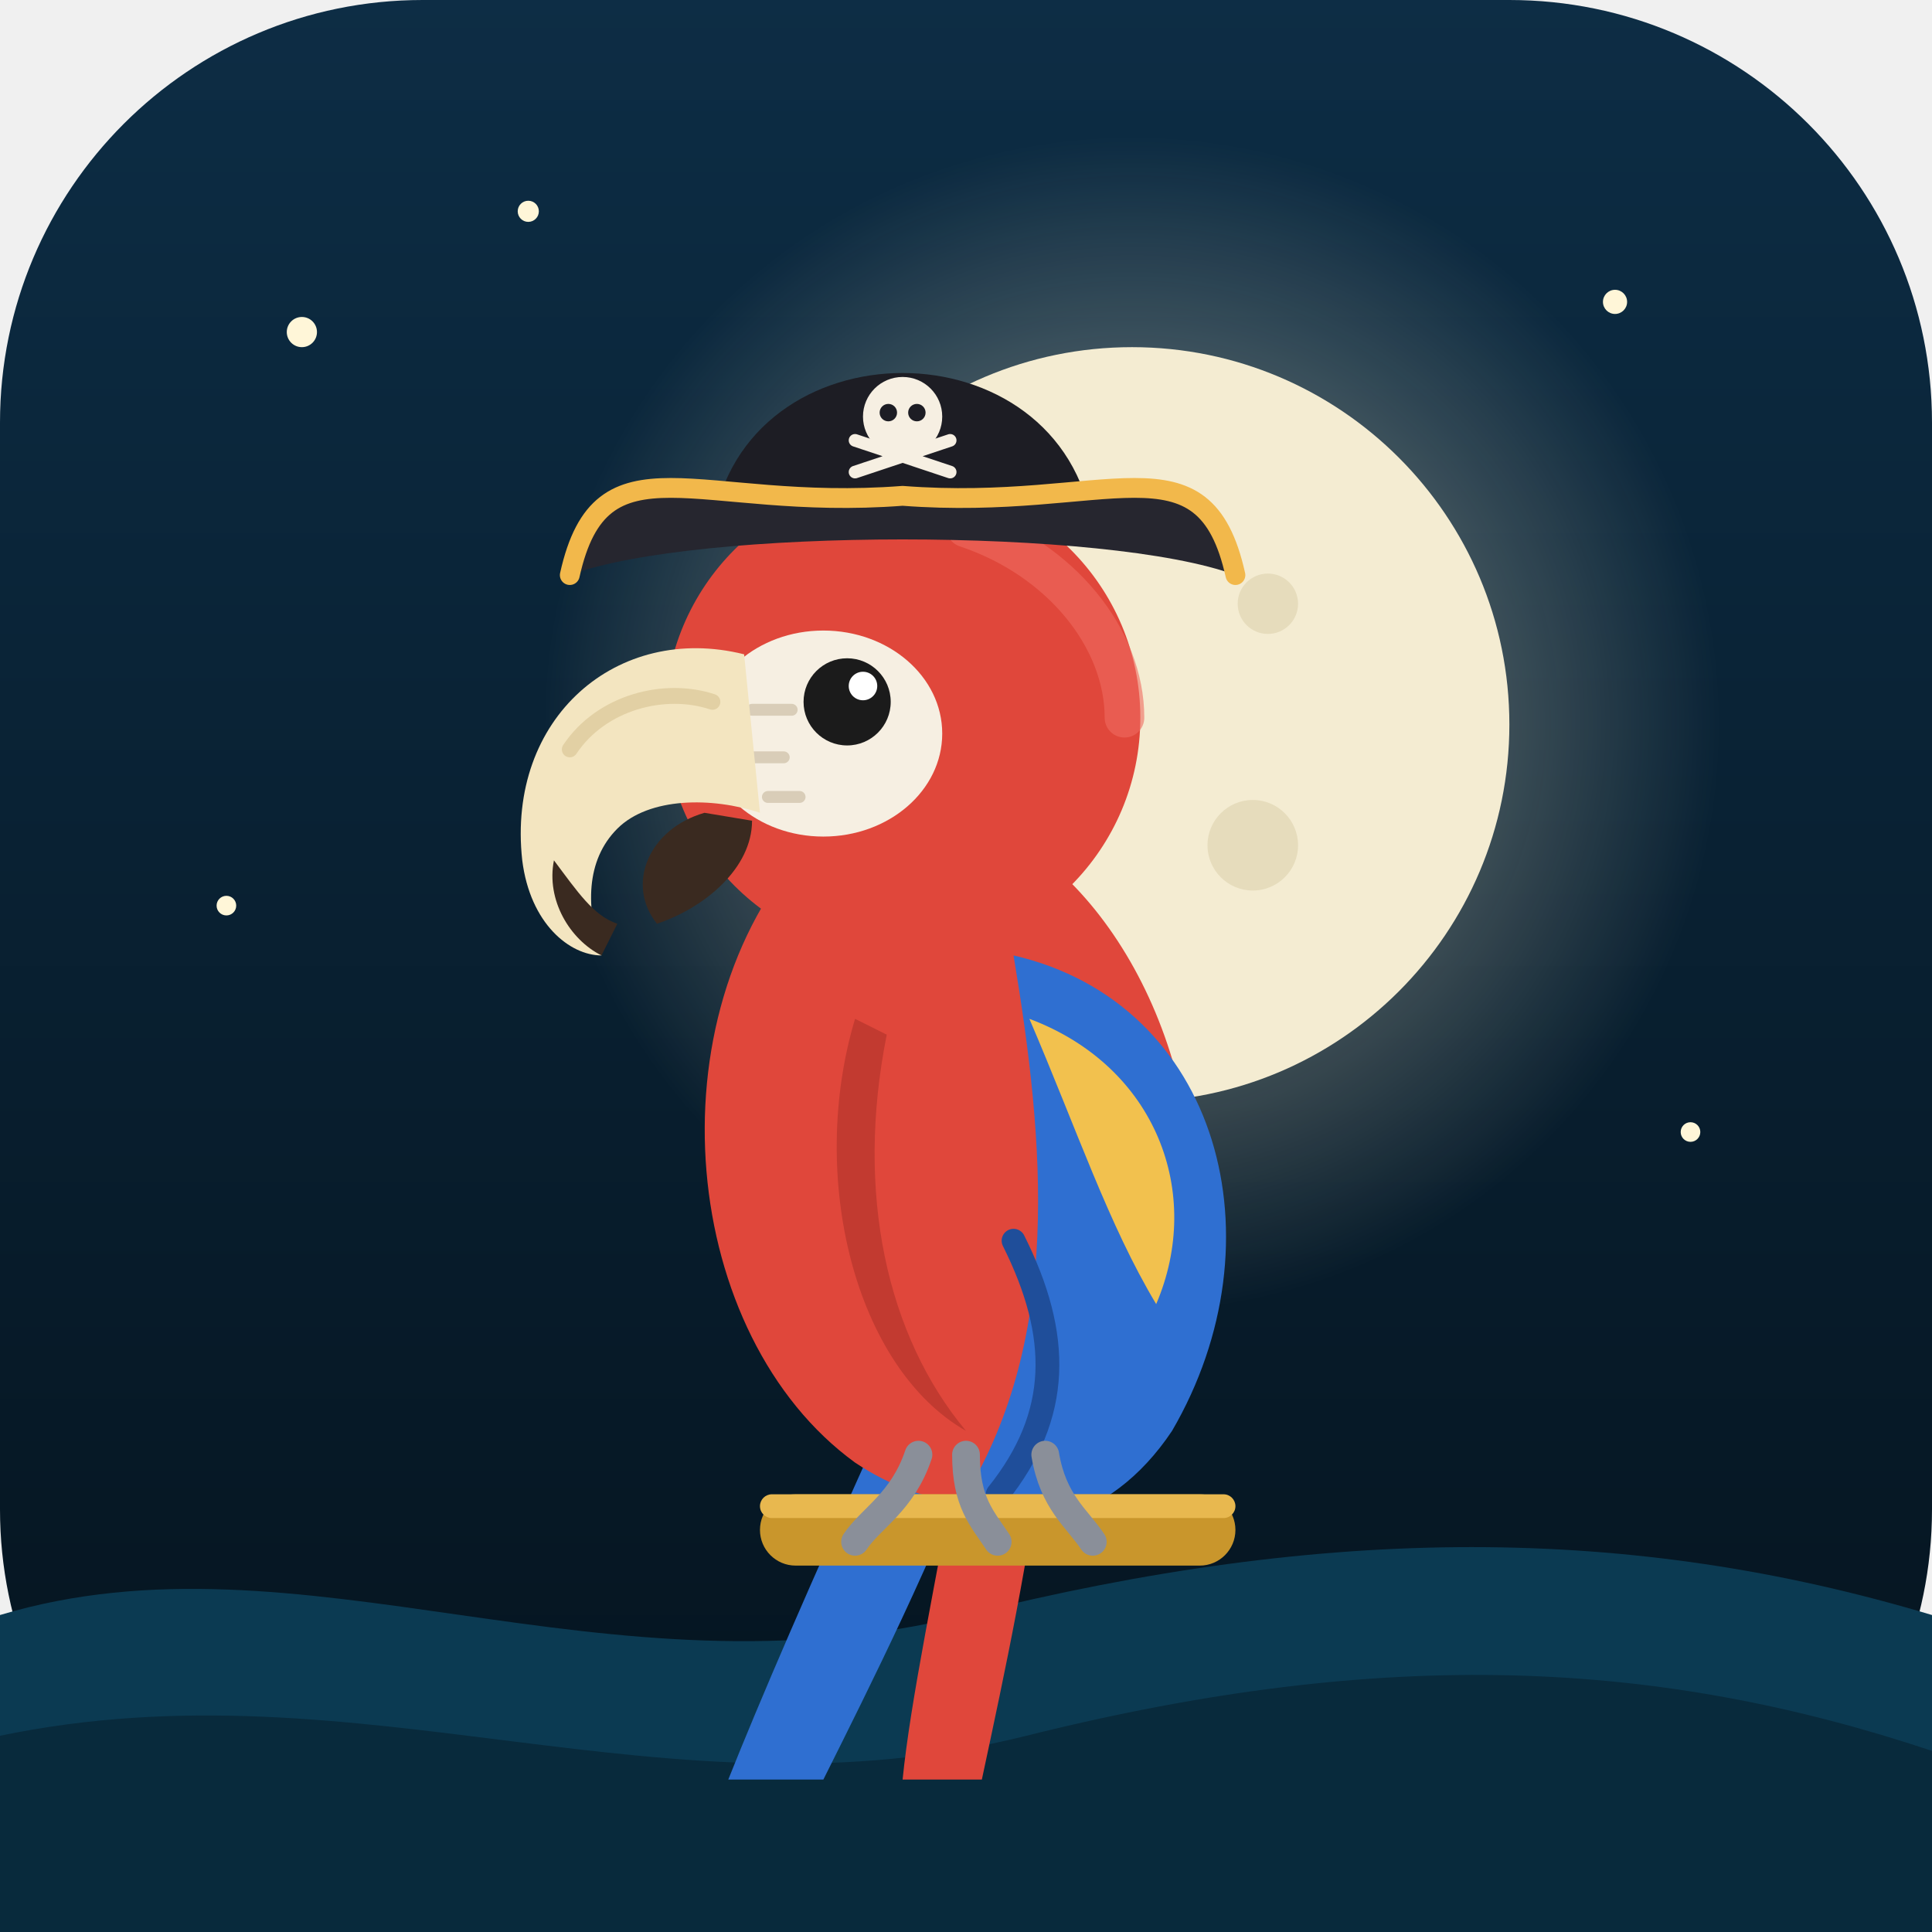
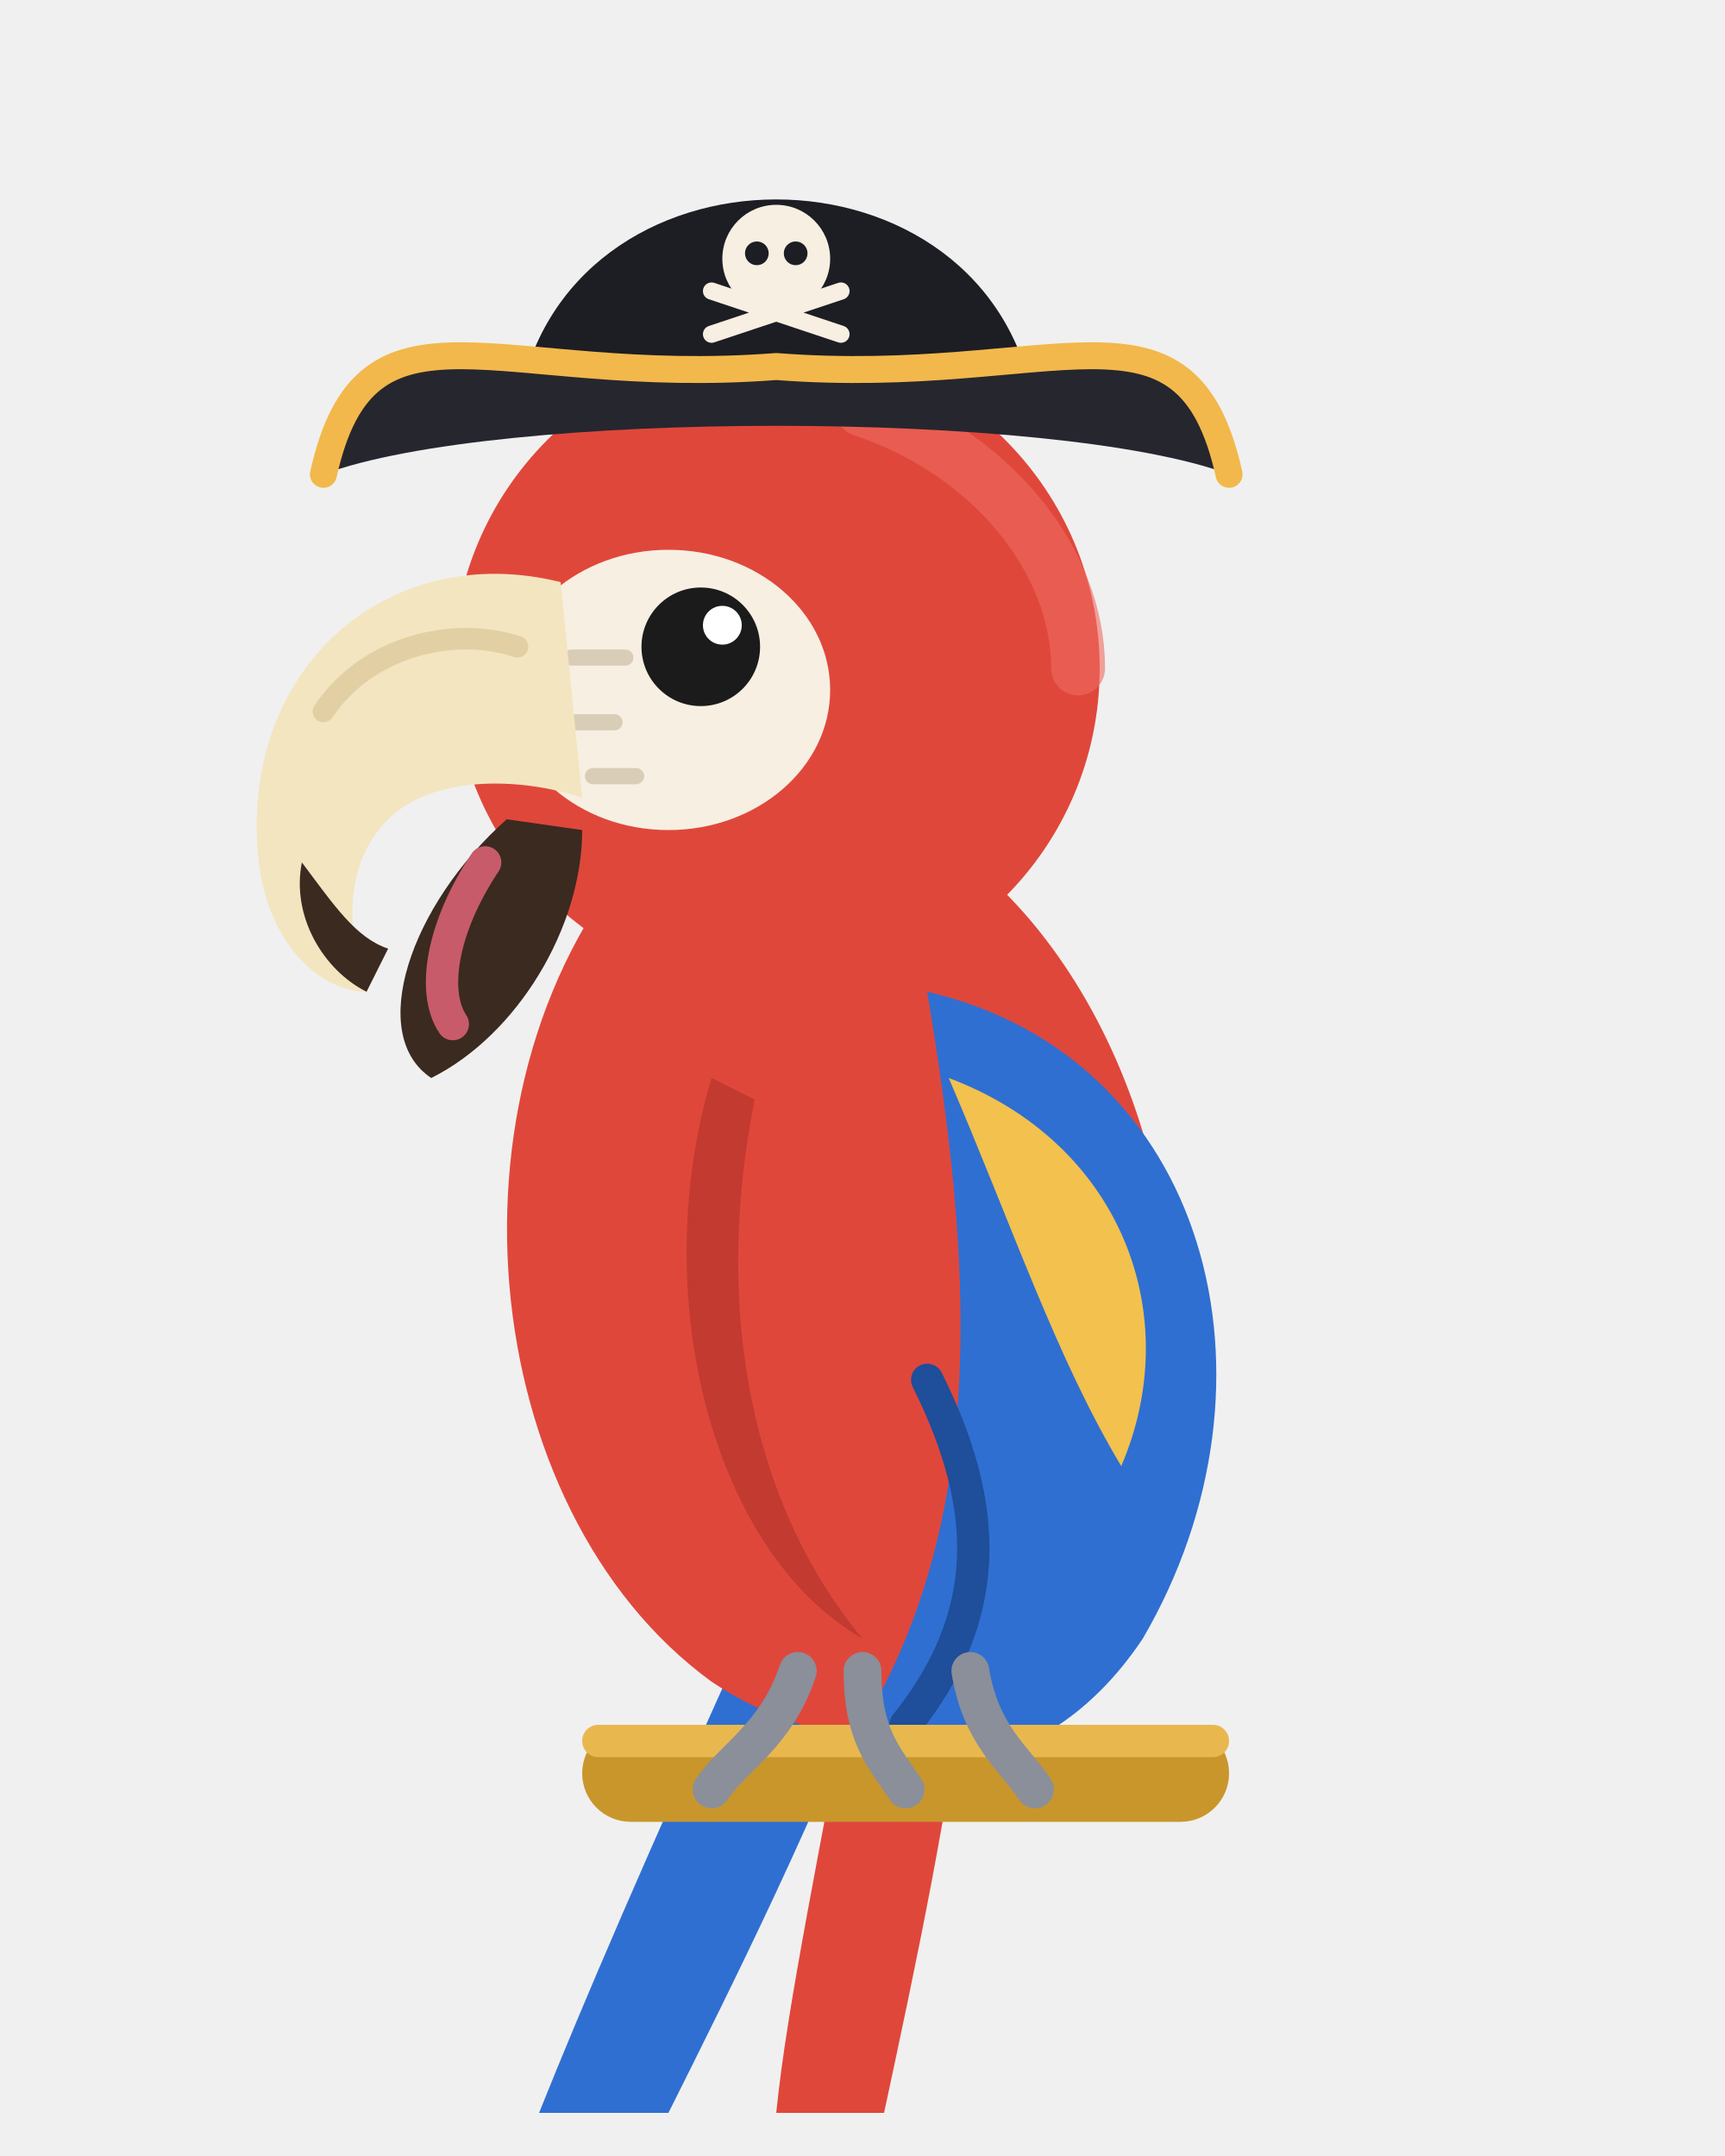
- <svg xmlns="http://www.w3.org/2000/svg" viewBox="0 0 256 256">
-   <defs>
-     <linearGradient id="sky" x1="0" y1="0" x2="0" y2="1">
-       <stop offset="0" stop-color="#0d2d45" />
-       <stop offset="1" stop-color="#04121c" />
-     </linearGradient>
-     <radialGradient id="glow" cx="0.5" cy="0.5" r="0.5">
-       <stop offset="0" stop-color="#fff6d8" stop-opacity=".55" />
-       <stop offset="1" stop-color="#fff6d8" stop-opacity="0" />
-     </radialGradient>
-   </defs>
-   <rect width="256" height="256" rx="56" fill="url(#sky)" />
-   <g transform="translate(0.0 0.0) scale(1.0)">
-     <circle cx="150" cy="96" r="78" fill="url(#glow)" />
-     <circle cx="150" cy="96" r="50" fill="#f4ecd2" />
-     <circle cx="136" cy="84" r="8" fill="#e6dcbc" />
-     <circle cx="166" cy="112" r="6" fill="#e6dcbc" />
-     <circle cx="168" cy="80" r="4" fill="#e6dcbc" />
-     <g fill="#fff6d8">
-       <circle cx="40" cy="44" r="2" />
-       <circle cx="70" cy="28" r="1.4" />
-       <circle cx="214" cy="40" r="1.6" />
-       <circle cx="224" cy="150" r="1.3" />
-       <circle cx="30" cy="120" r="1.3" />
-     </g>
-     <path d="M0 214 C 40 202, 80 226, 128 214 S 216 202, 256 214 V 256 H 0 Z" fill="#0b3a52" />
-     <path d="M0 230 C 48 220, 88 242, 136 230 S 220 220, 256 232 V 256 H 0 Z" fill="#082a3c" />
-     <g transform="translate(44 30) scale(1.05)">
-       <path d="M70 150 C 60 172, 54 186, 50 196 L 62 196 C 68 184, 76 168, 82 152 Z" fill="#2f6fd1" />
-       <path d="M80 150 C 76 172, 73 186, 72 196 L 82 196 C 85 182, 88 168, 90 152 Z" fill="#e0473b" />
-       <path d="M60 78 C 40 100, 44 140, 66 156 C 84 168, 104 158, 108 134 C 112 108, 100 84, 84 76 Z" fill="#e0473b" />
-       <path d="M66 100 C 60 120, 66 144, 80 152 C 70 140, 66 122, 70 102 Z" fill="#c23a30" />
-       <path d="M86 92 C 112 98, 120 128, 106 152 C 98 164, 86 166, 80 160 C 92 140, 90 116, 86 92 Z" fill="#2f6fd1" />
-       <path d="M88 100 C 104 106, 110 122, 104 136 C 98 126, 94 114, 88 100 Z" fill="#f2c14e" />
-       <path d="M86 128 C 92 140, 92 150, 84 160" stroke="#1f4e9a" stroke-width="3" fill="none" stroke-linecap="round" />
-       <circle cx="72" cy="62" r="30" fill="#e0473b" />
-       <path d="M80 38 C 92 42, 100 52, 100 62" stroke="#ef6b5f" stroke-width="5" fill="none" stroke-linecap="round" opacity=".6" />
-       <ellipse cx="62" cy="64" rx="15" ry="13" fill="#f6efe2" />
-       <path d="M53 61 h5 M53 67 h4 M55 72 h4" stroke="#d9cdb8" stroke-width="1.5" stroke-linecap="round" />
-       <circle cx="65" cy="60" r="5.5" fill="#1b1b1b" />
-       <circle cx="67" cy="58" r="1.8" fill="#fff" />
-       <path d="M47 74 C 40 76, 37 83, 41 88 C 47 86, 53 81, 53 75 Z" fill="#3a2a20" />
-       <path d="M52 54 C 36 50, 22 62, 24 80 C 25 88, 30 92, 34 92 C 32 86, 32 80, 36 76 C 40 72, 48 72, 54 74 Z" fill="#f3e5c0" />
-       <path d="M34 92 C 30 90, 27 85, 28 80 C 31 84, 33 87, 36 88 Z" fill="#3a2a20" />
-       <path d="M30 66 C 34 60, 42 58, 48 60" stroke="#e2d0a4" stroke-width="2" fill="none" stroke-linecap="round" />
-       <path d="M48 38 C 52 12, 92 12, 96 38 Z" fill="#1d1d24" />
-       <path d="M30 44 C 34 26, 46 36, 72 34 C 98 36, 110 26, 114 44 C 98 38, 46 38, 30 44 Z" fill="#26262f" />
-       <path d="M30 44 C 34 26, 46 36, 72 34 C 98 36, 110 26, 114 44" stroke="#f2b84b" stroke-width="2.5" fill="none" stroke-linejoin="round" stroke-linecap="round" />
-       <circle cx="72" cy="24" r="5" fill="#f6efe2" />
-       <circle cx="70.2" cy="23.5" r="1.1" fill="#1d1d24" />
-       <circle cx="73.8" cy="23.5" r="1.1" fill="#1d1d24" />
-       <path d="M66 31 l12 -4 M66 27 l12 4" stroke="#f6efe2" stroke-width="1.6" stroke-linecap="round" />
-       <rect x="54" y="160" width="60" height="9" rx="4.5" fill="#c9962c" />
-       <rect x="54" y="160" width="60" height="3" rx="1.5" fill="#e8b84f" />
-       <path d="M74 155 c-2 6 -6 8 -8 11 M80 155 c0 6 2 8 4 11 M90 155 c1 6 4 8 6 11" stroke="#8a8f99" stroke-width="3.5" fill="none" stroke-linecap="round" />
-     </g>
-   </g>
+ <svg xmlns="http://www.w3.org/2000/svg" viewBox="0 0 160 200">
+   <path d="M70 150 C 60 172, 54 186, 50 196 L 62 196 C 68 184, 76 168, 82 152 Z" fill="#2f6fd1" />
+   <path d="M80 150 C 76 172, 73 186, 72 196 L 82 196 C 85 182, 88 168, 90 152 Z" fill="#e0473b" />
+   <path d="M60 78 C 40 100, 44 140, 66 156 C 84 168, 104 158, 108 134 C 112 108, 100 84, 84 76 Z" fill="#e0473b" />
+   <path d="M66 100 C 60 120, 66 144, 80 152 C 70 140, 66 122, 70 102 Z" fill="#c23a30" />
+   <path d="M86 92 C 112 98, 120 128, 106 152 C 98 164, 86 166, 80 160 C 92 140, 90 116, 86 92 Z" fill="#2f6fd1" />
+   <path d="M88 100 C 104 106, 110 122, 104 136 C 98 126, 94 114, 88 100 Z" fill="#f2c14e" />
+   <path d="M86 128 C 92 140, 92 150, 84 160" stroke="#1f4e9a" stroke-width="3" fill="none" stroke-linecap="round" />
+   <circle cx="72" cy="62" r="30" fill="#e0473b" />
+   <path d="M80 38 C 92 42, 100 52, 100 62" stroke="#ef6b5f" stroke-width="5" fill="none" stroke-linecap="round" opacity=".6" />
+   <ellipse cx="62" cy="64" rx="15" ry="13" fill="#f6efe2" />
+   <path d="M53 61 h5 M53 67 h4 M55 72 h4" stroke="#d9cdb8" stroke-width="1.5" stroke-linecap="round" />
+   <circle cx="65" cy="60" r="5.5" fill="#1b1b1b" />
+   <circle cx="67" cy="58" r="1.8" fill="#fff" />
+   <path d="M47 76 C 38 84, 34 96, 40 100 C 48 96, 54 86, 54 77 Z" fill="#3a2a20" />
+   <path d="M45 80 C 41 86, 40 92, 42 95" stroke="#c75b6a" stroke-width="3" fill="none" stroke-linecap="round" />
+   <path d="M52 54 C 36 50, 22 62, 24 80 C 25 88, 30 92, 34 92 C 32 86, 32 80, 36 76 C 40 72, 48 72, 54 74 Z" fill="#f3e5c0" />
+   <path d="M34 92 C 30 90, 27 85, 28 80 C 31 84, 33 87, 36 88 Z" fill="#3a2a20" />
+   <path d="M30 66 C 34 60, 42 58, 48 60" stroke="#e2d0a4" stroke-width="2" fill="none" stroke-linecap="round" />
+   <path d="M48 38 C 52 12, 92 12, 96 38 Z" fill="#1d1d24" />
+   <path d="M30 44 C 34 26, 46 36, 72 34 C 98 36, 110 26, 114 44 C 98 38, 46 38, 30 44 Z" fill="#26262f" />
+   <path d="M30 44 C 34 26, 46 36, 72 34 C 98 36, 110 26, 114 44" stroke="#f2b84b" stroke-width="2.5" fill="none" stroke-linejoin="round" stroke-linecap="round" />
+   <circle cx="72" cy="24" r="5" fill="#f6efe2" />
+   <circle cx="70.2" cy="23.5" r="1.1" fill="#1d1d24" />
+   <circle cx="73.8" cy="23.5" r="1.1" fill="#1d1d24" />
+   <path d="M66 31 l12 -4 M66 27 l12 4" stroke="#f6efe2" stroke-width="1.6" stroke-linecap="round" />
+   <rect x="54" y="160" width="60" height="9" rx="4.5" fill="#c9962c" />
+   <rect x="54" y="160" width="60" height="3" rx="1.5" fill="#e8b84f" />
+   <path d="M74 155 c-2 6 -6 8 -8 11 M80 155 c0 6 2 8 4 11 M90 155 c1 6 4 8 6 11" stroke="#8a8f99" stroke-width="3.5" fill="none" stroke-linecap="round" />
</svg>
